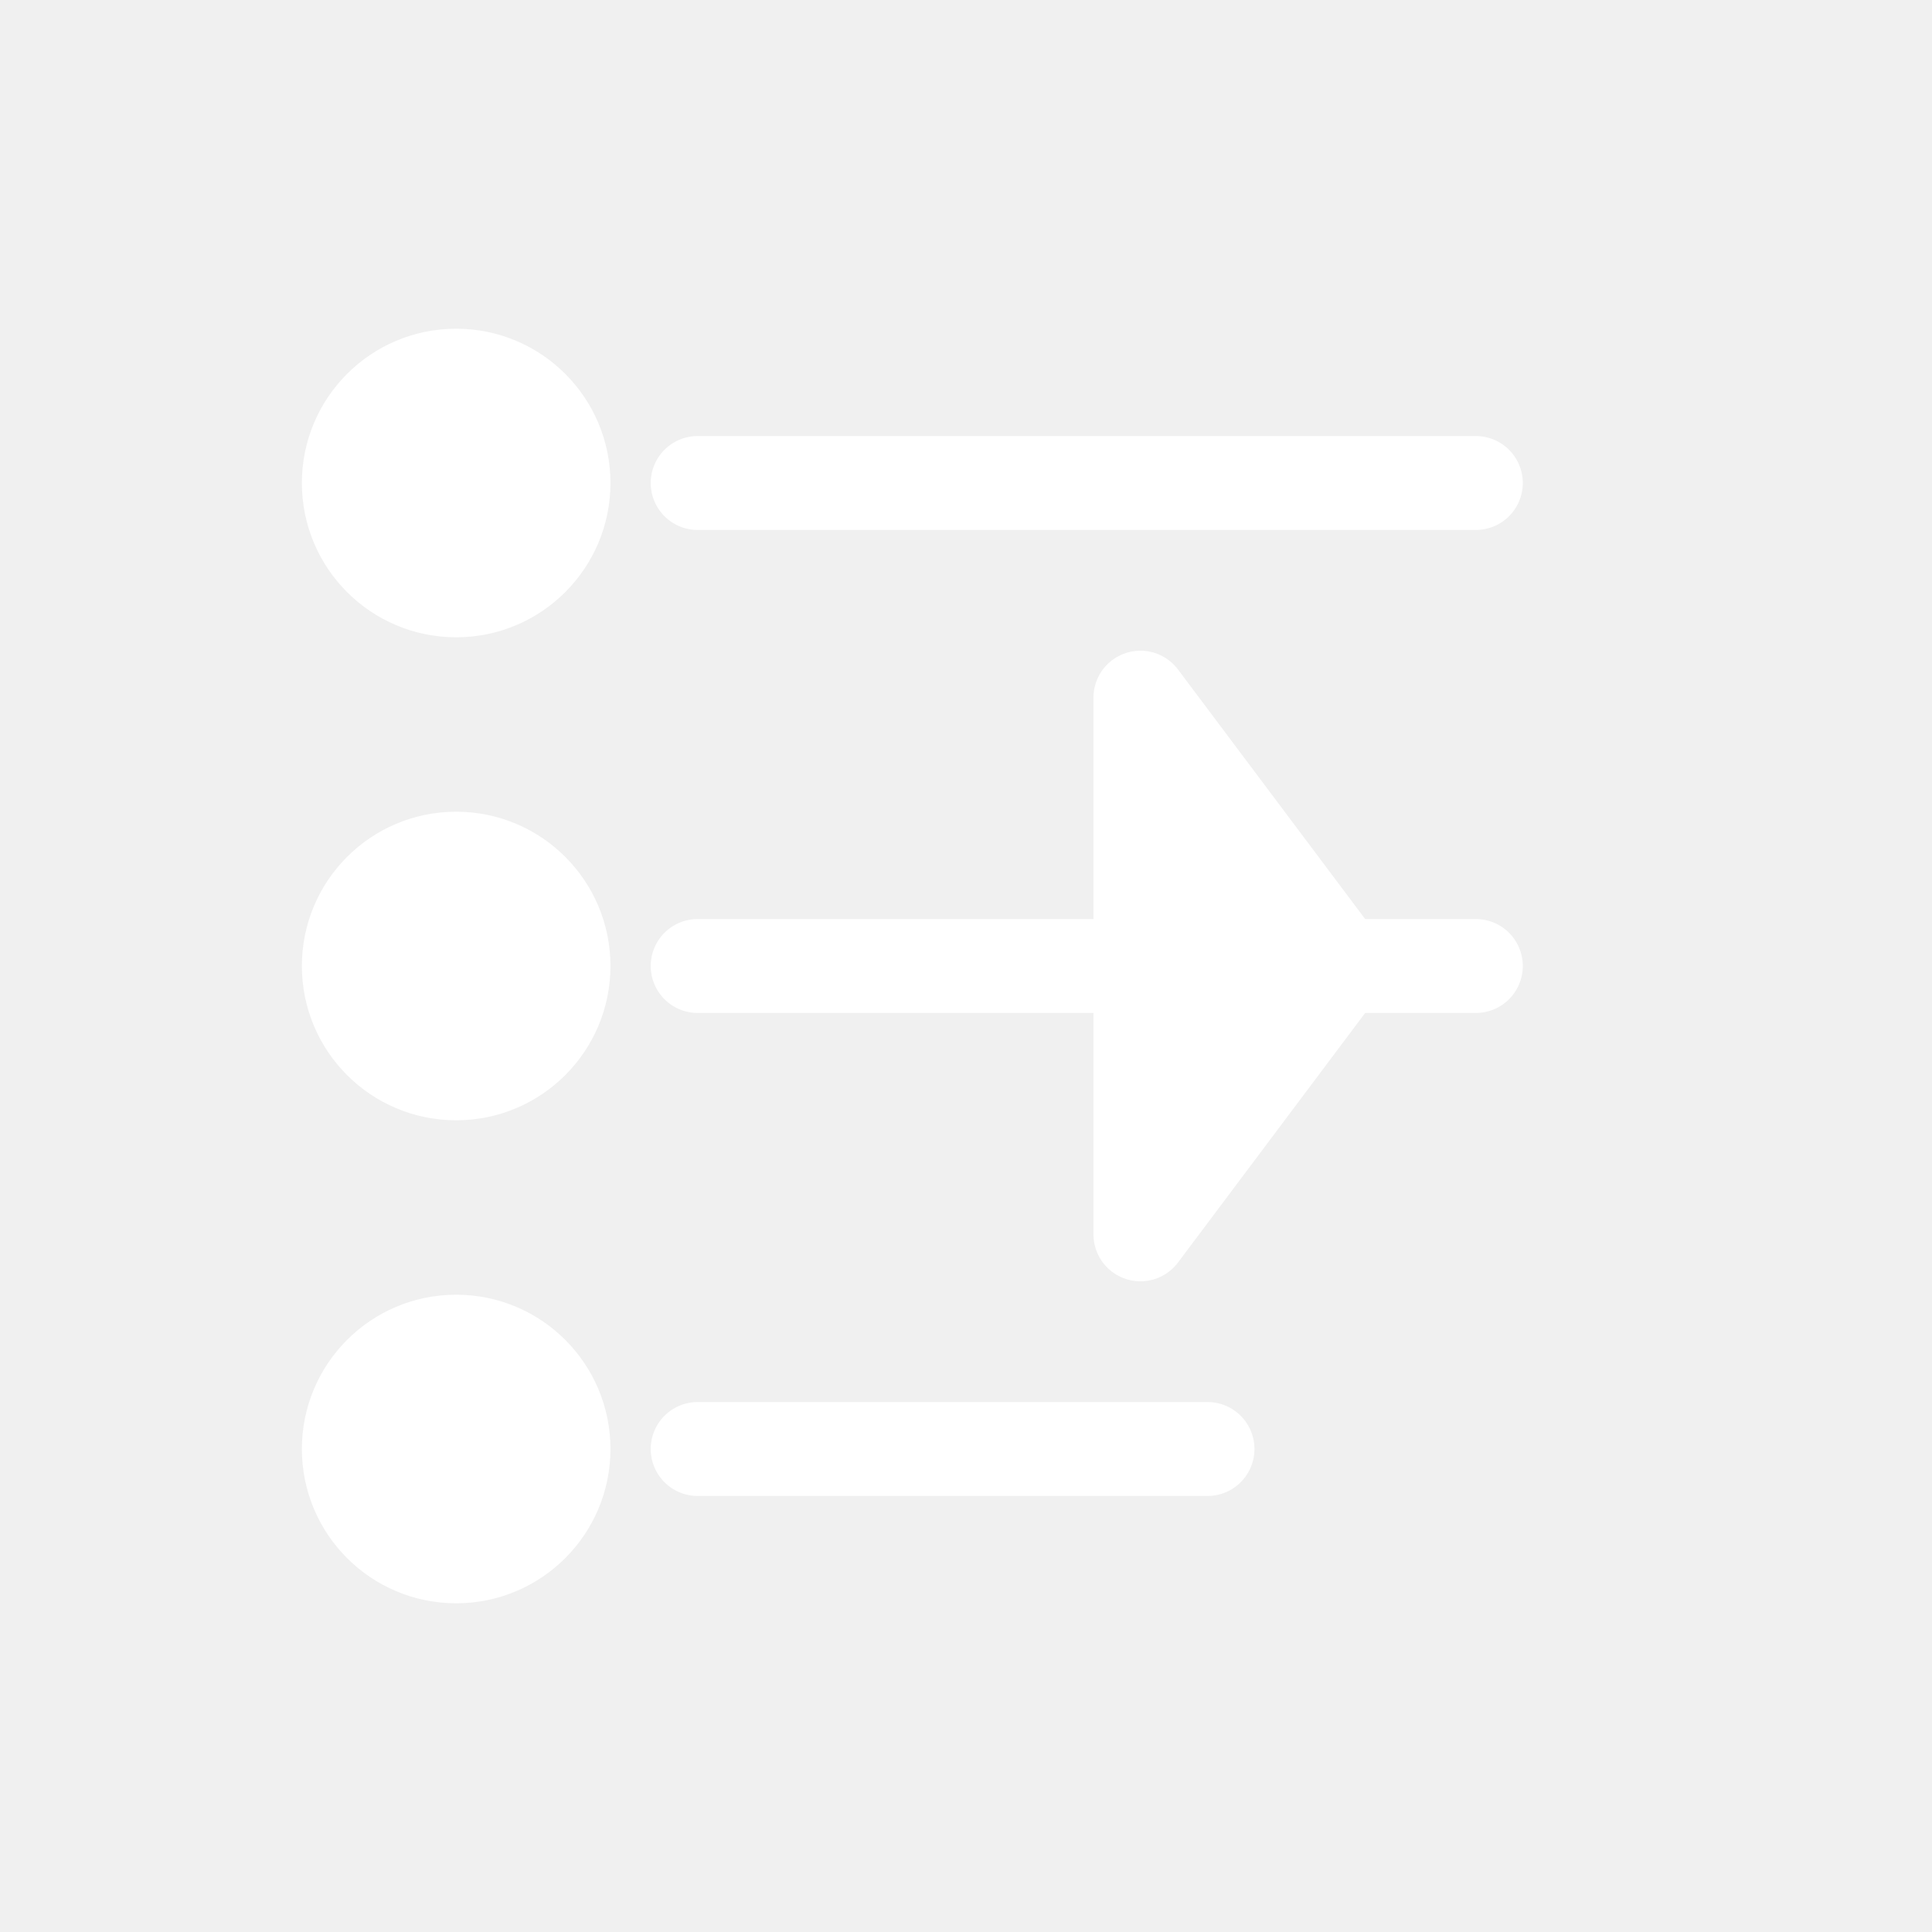
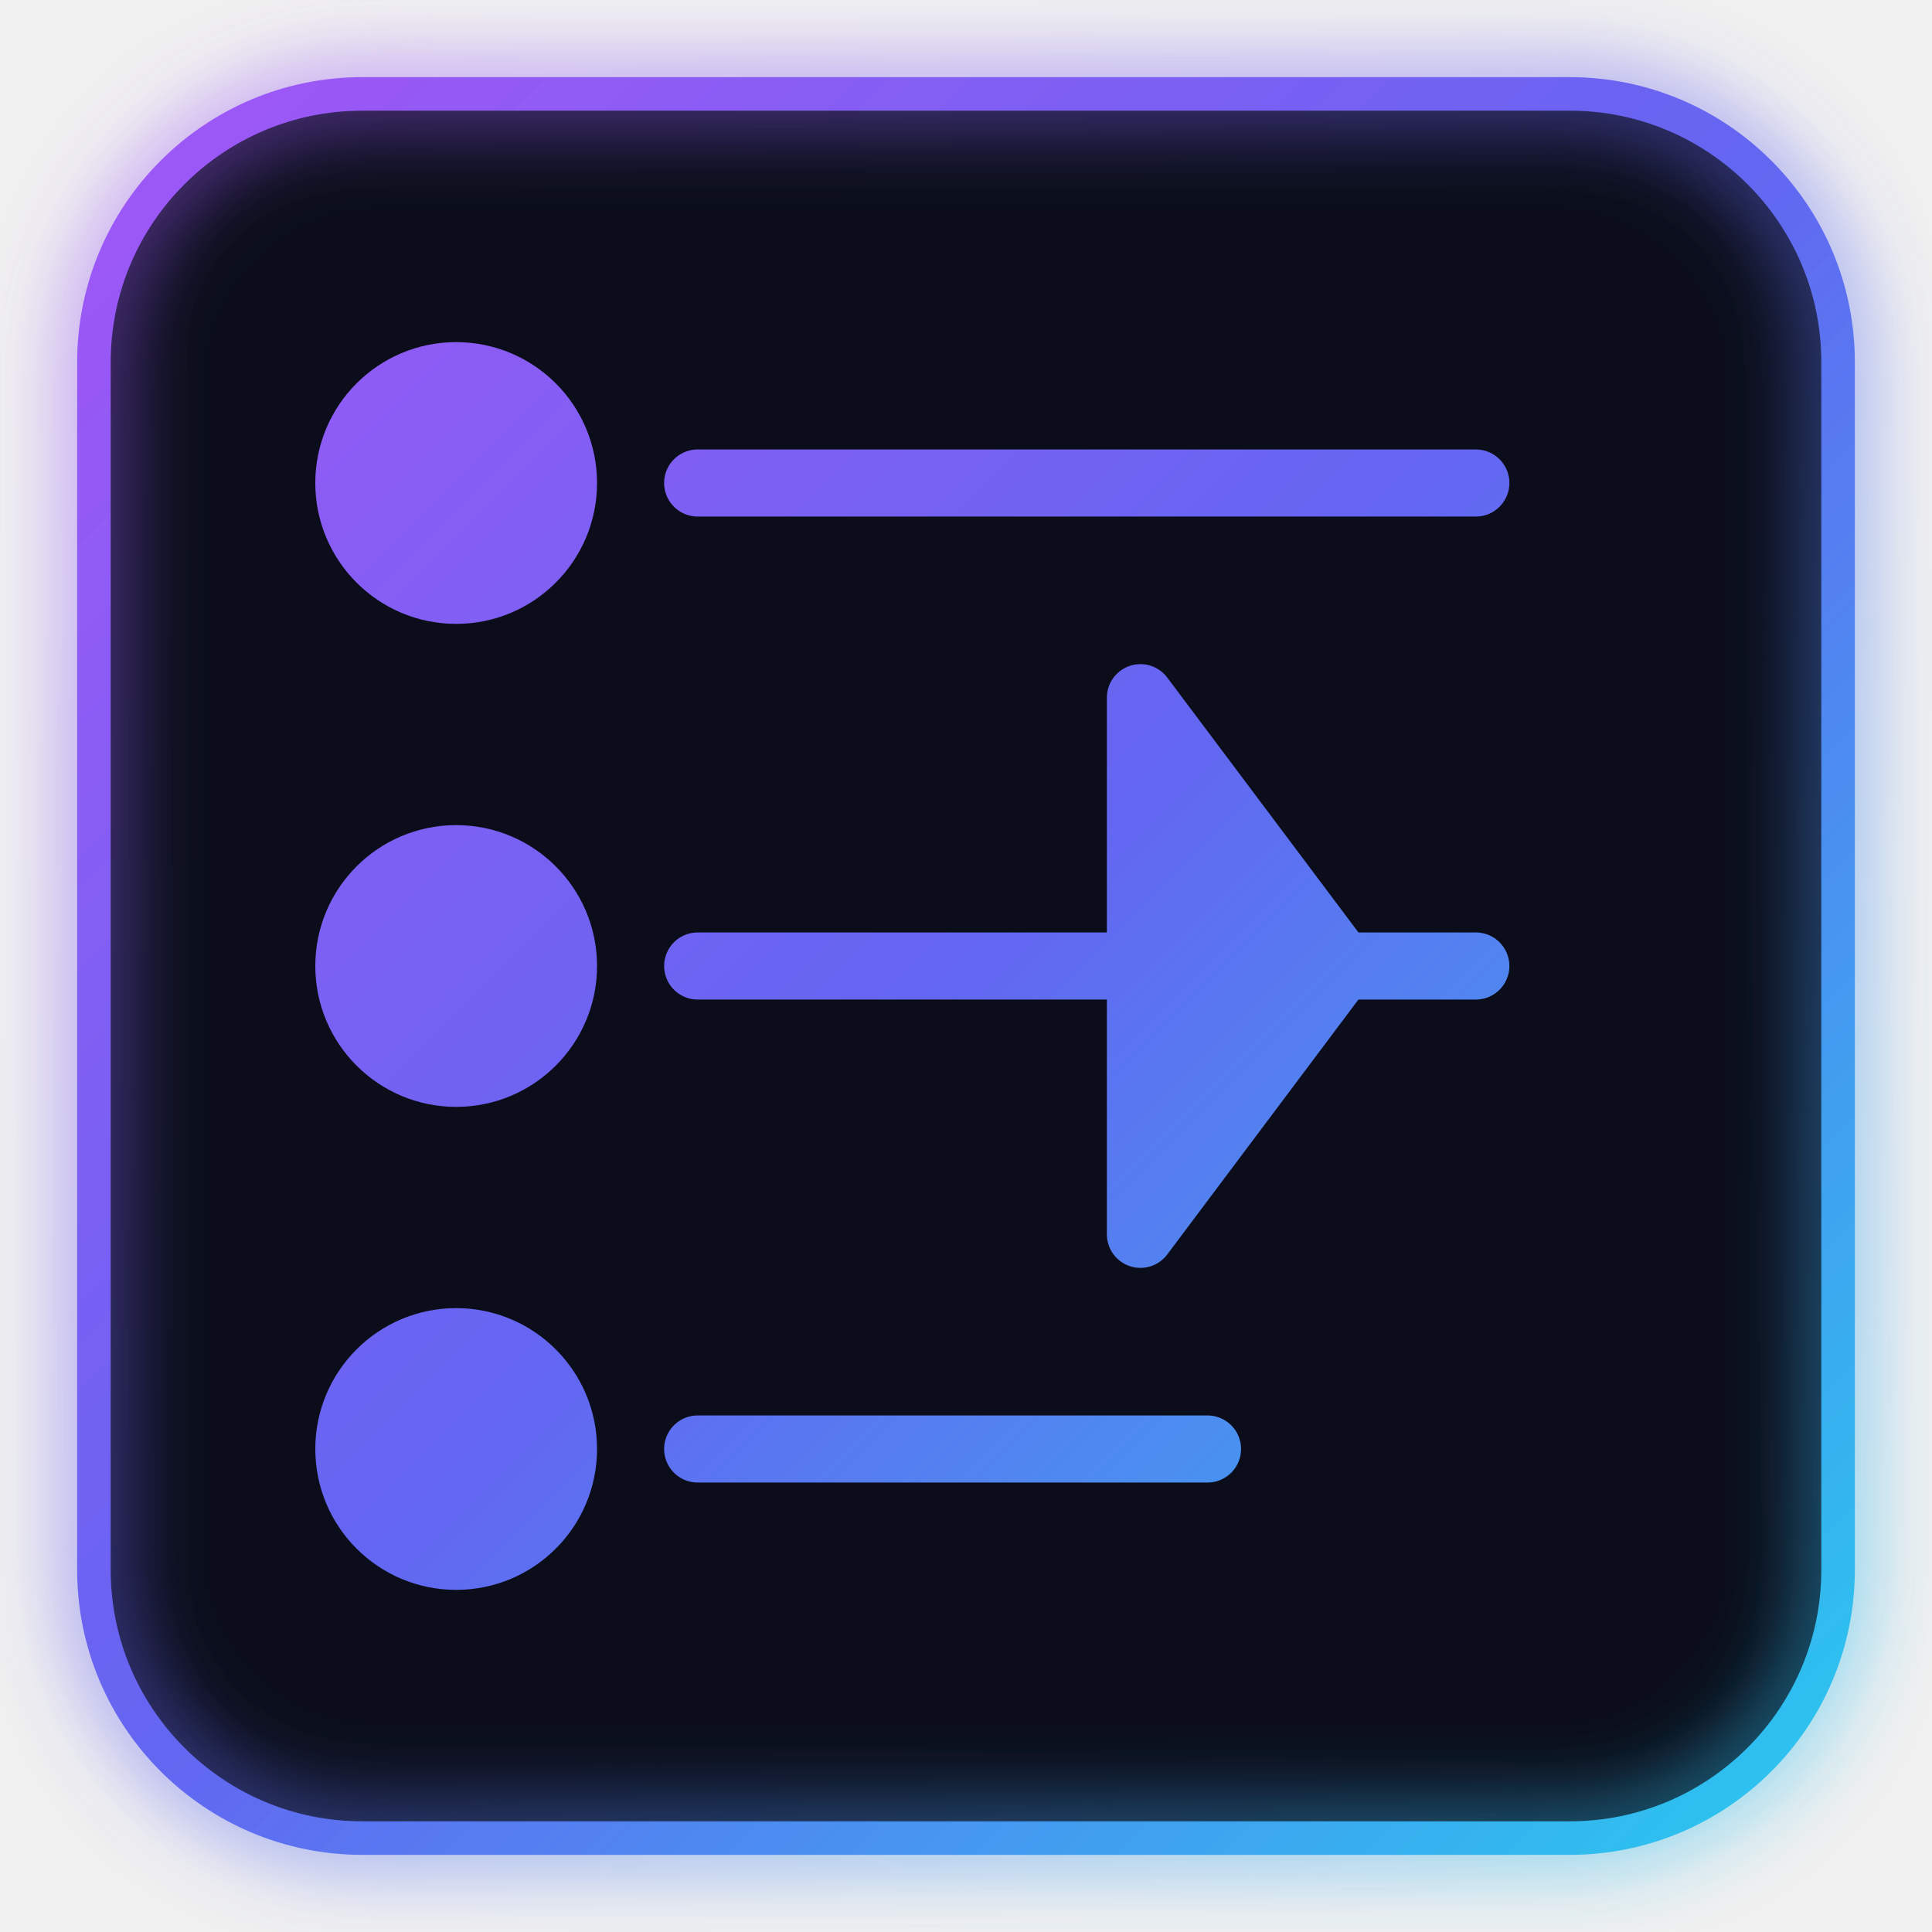
<svg xmlns="http://www.w3.org/2000/svg" viewBox="0 0 288 288">
-   <g fill="none" stroke="#ffffff" stroke-width="14" stroke-linecap="round" stroke-linejoin="round">
-     <circle cx="68" cy="72" r="16" fill="#ffffff" />
-     <circle cx="68" cy="144" r="16" fill="#ffffff" />
-     <circle cx="68" cy="216" r="16" fill="#ffffff" />
+   <defs>
+     <linearGradient id="g" x1="0" y1="0" x2="288" y2="288" gradientUnits="userSpaceOnUse">
+       <stop offset="0" stop-color="#A855F7" />
+       <stop offset=".5" stop-color="#6366F1" />
+       <stop offset="1" stop-color="#22D3EE" />
+     </linearGradient>
+     <filter id="glow" x="-50%" y="-50%" width="200%" height="200%">
+       <feGaussianBlur stdDeviation="6" result="b" />
+       <feMerge>
+         <feMergeNode in="b" />
+         <feMergeNode in="SourceGraphic" />
+       </feMerge>
+     </filter>
+   </defs>
+   <rect x="14" y="14" width="260" height="260" rx="40" fill="#0B0E1A" />
+   <rect x="14" y="14" width="260" height="260" rx="40" fill="none" stroke="url(#g)" stroke-width="5" filter="url(#glow)" />
+   <g fill="none" stroke="url(#g)" stroke-width="10" stroke-linecap="round" stroke-linejoin="round">
+     <circle cx="68" cy="72" r="16" fill="url(#g)" />
+     <circle cx="68" cy="144" r="16" fill="url(#g)" />
+     <circle cx="68" cy="216" r="16" fill="url(#g)" />
    <line x1="104" y1="72" x2="220" y2="72" />
    <line x1="104" y1="144" x2="220" y2="144" />
    <line x1="104" y1="216" x2="180" y2="216" />
-     <path d="M 170 104 L 170 184 L 200 144 Z" fill="#ffffff" />
+     <path d="M 170 104 L 170 184 L 200 144 Z" fill="url(#g)" />
  </g>
</svg>
